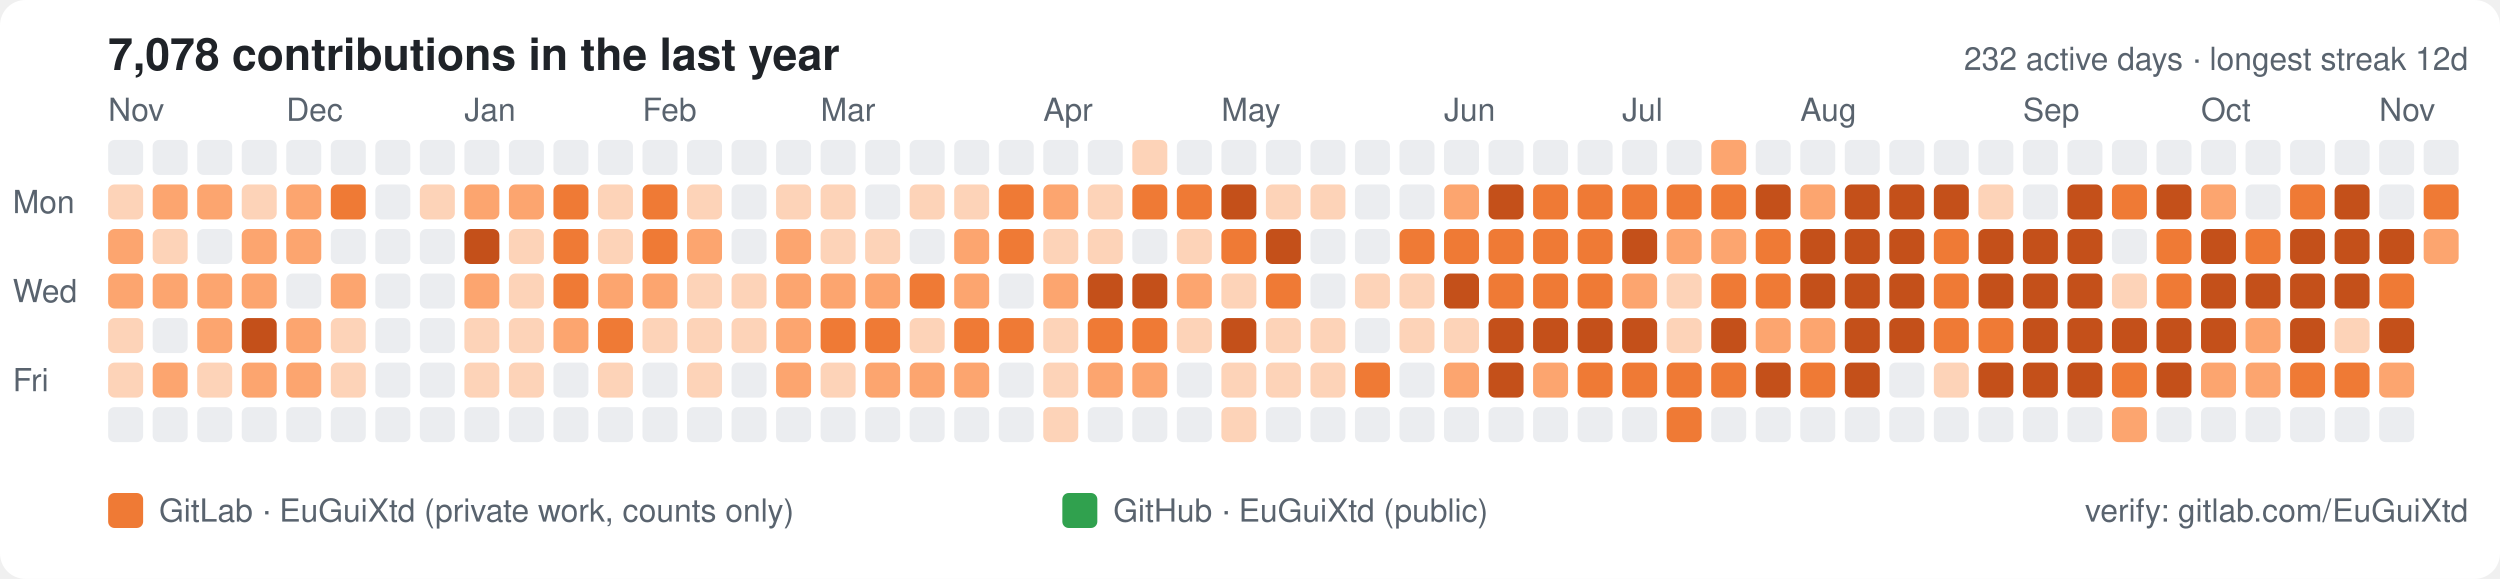
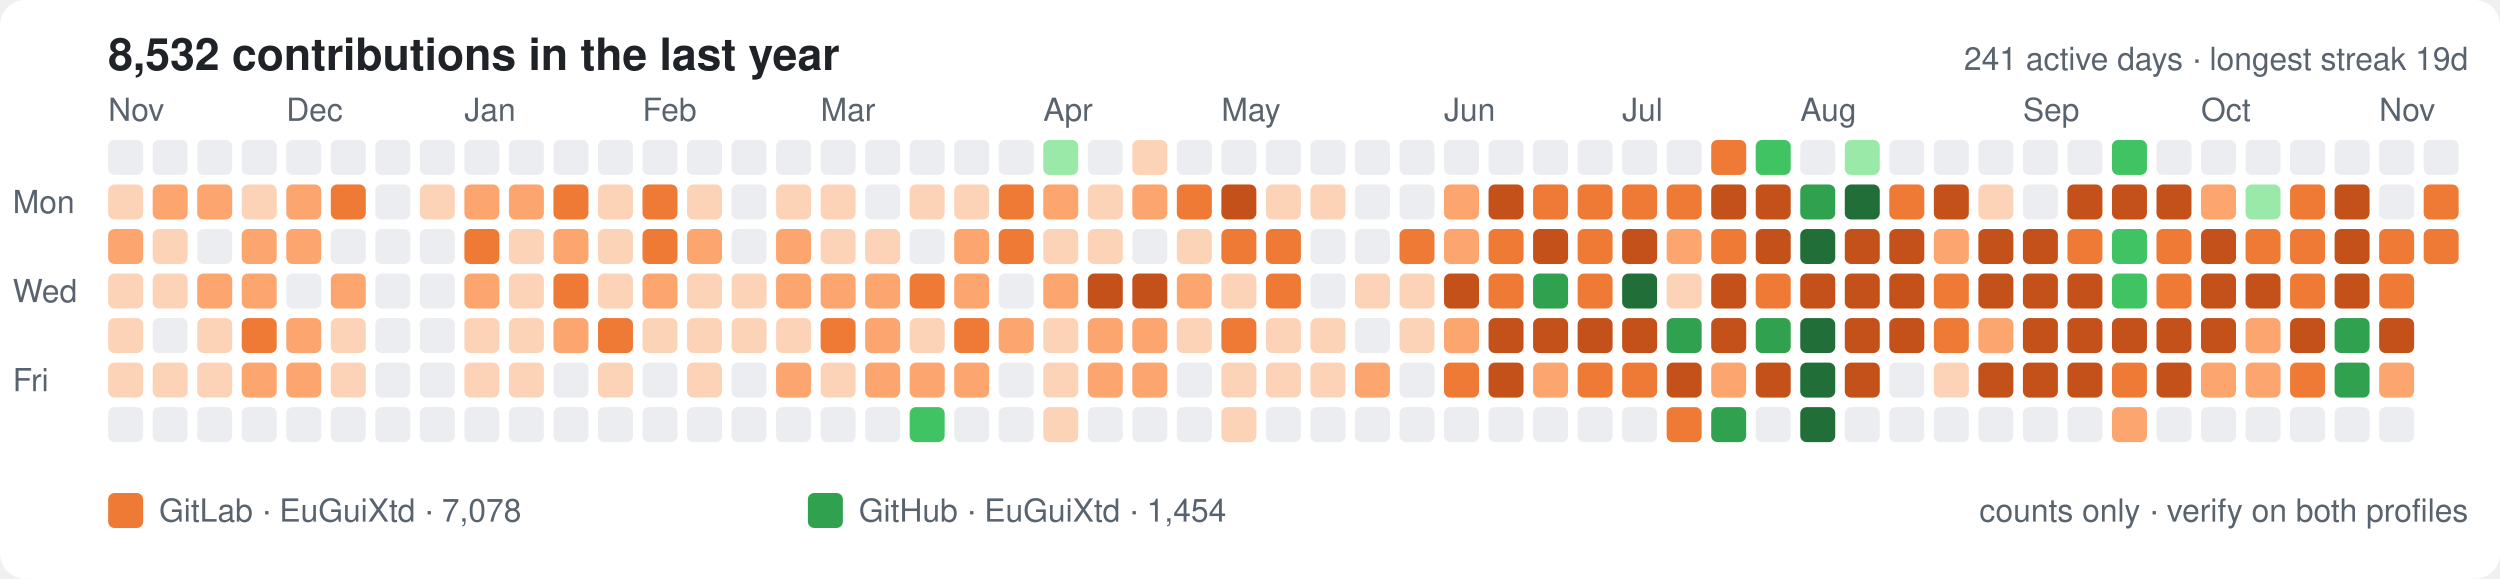
<svg xmlns="http://www.w3.org/2000/svg" width="786" height="182" viewBox="0 0 786 182" role="img" aria-labelledby="t d">
  <style>text{font-family:-apple-system, BlinkMacSystemFont, 'Segoe UI', Helvetica, Arial, sans-serif;fill:#59636e;font-size:10px}.h{fill:#1f2328;font-size:14px;font-weight:600}</style>
  <rect width="100%" height="100%" rx="8" fill="#ffffff" />
-   <text x="34" y="22" class="h">7,078 contributions in the last year</text>
-   <text x="776" y="22" text-anchor="end">232 active days · longest streak 12d</text>
+   <text x="34" y="22" class="h">8,532 contributions in the last year</text>
+   <text x="776" y="22" text-anchor="end">241 active days · longest streak 19d</text>
  <text x="34" y="38" class="m">Nov</text>
  <text x="90" y="38" class="m">Dec</text>
  <text x="146" y="38" class="m">Jan</text>
  <text x="202" y="38" class="m">Feb</text>
  <text x="258" y="38" class="m">Mar</text>
  <text x="328" y="38" class="m">Apr</text>
  <text x="384" y="38" class="m">May</text>
  <text x="454" y="38" class="m">Jun</text>
  <text x="510" y="38" class="m">Jul</text>
  <text x="566" y="38" class="m">Aug</text>
  <text x="636" y="38" class="m">Sep</text>
  <text x="692" y="38" class="m">Oct</text>
  <text x="748" y="38" class="m">Nov</text>
  <text x="4" y="67">Mon</text>
  <text x="4" y="95">Wed</text>
  <text x="4" y="123">Fri</text>
  <rect x="34" y="44" width="11" height="11" rx="2" fill="#ebedf0" />
  <rect x="34" y="58" width="11" height="11" rx="2" fill="#fdd3b8" />
  <rect x="34" y="72" width="11" height="11" rx="2" fill="#fca56f" />
-   <rect x="34" y="86" width="11" height="11" rx="2" fill="#fca56f" />
+   <rect x="34" y="86" width="11" height="11" rx="2" fill="#fdd3b8" />
  <rect x="34" y="100" width="11" height="11" rx="2" fill="#fdd3b8" />
  <rect x="34" y="114" width="11" height="11" rx="2" fill="#fdd3b8" />
  <rect x="34" y="128" width="11" height="11" rx="2" fill="#ebedf0" />
  <rect x="48" y="44" width="11" height="11" rx="2" fill="#ebedf0" />
  <rect x="48" y="58" width="11" height="11" rx="2" fill="#fca56f" />
  <rect x="48" y="72" width="11" height="11" rx="2" fill="#fdd3b8" />
-   <rect x="48" y="86" width="11" height="11" rx="2" fill="#fca56f" />
+   <rect x="48" y="86" width="11" height="11" rx="2" fill="#fdd3b8" />
  <rect x="48" y="100" width="11" height="11" rx="2" fill="#ebedf0" />
-   <rect x="48" y="114" width="11" height="11" rx="2" fill="#fca56f" />
+   <rect x="48" y="114" width="11" height="11" rx="2" fill="#fdd3b8" />
  <rect x="48" y="128" width="11" height="11" rx="2" fill="#ebedf0" />
  <rect x="62" y="44" width="11" height="11" rx="2" fill="#ebedf0" />
  <rect x="62" y="58" width="11" height="11" rx="2" fill="#fca56f" />
  <rect x="62" y="72" width="11" height="11" rx="2" fill="#ebedf0" />
  <rect x="62" y="86" width="11" height="11" rx="2" fill="#fca56f" />
-   <rect x="62" y="100" width="11" height="11" rx="2" fill="#fca56f" />
+   <rect x="62" y="100" width="11" height="11" rx="2" fill="#fdd3b8" />
  <rect x="62" y="114" width="11" height="11" rx="2" fill="#fdd3b8" />
  <rect x="62" y="128" width="11" height="11" rx="2" fill="#ebedf0" />
  <rect x="76" y="44" width="11" height="11" rx="2" fill="#ebedf0" />
  <rect x="76" y="58" width="11" height="11" rx="2" fill="#fdd3b8" />
  <rect x="76" y="72" width="11" height="11" rx="2" fill="#fca56f" />
  <rect x="76" y="86" width="11" height="11" rx="2" fill="#fca56f" />
-   <rect x="76" y="100" width="11" height="11" rx="2" fill="#c4501a" />
+   <rect x="76" y="100" width="11" height="11" rx="2" fill="#ef7a35" />
  <rect x="76" y="114" width="11" height="11" rx="2" fill="#fca56f" />
  <rect x="76" y="128" width="11" height="11" rx="2" fill="#ebedf0" />
  <rect x="90" y="44" width="11" height="11" rx="2" fill="#ebedf0" />
  <rect x="90" y="58" width="11" height="11" rx="2" fill="#fca56f" />
  <rect x="90" y="72" width="11" height="11" rx="2" fill="#fca56f" />
  <rect x="90" y="86" width="11" height="11" rx="2" fill="#ebedf0" />
  <rect x="90" y="100" width="11" height="11" rx="2" fill="#fca56f" />
  <rect x="90" y="114" width="11" height="11" rx="2" fill="#fca56f" />
  <rect x="90" y="128" width="11" height="11" rx="2" fill="#ebedf0" />
  <rect x="104" y="44" width="11" height="11" rx="2" fill="#ebedf0" />
  <rect x="104" y="58" width="11" height="11" rx="2" fill="#ef7a35" />
  <rect x="104" y="72" width="11" height="11" rx="2" fill="#ebedf0" />
  <rect x="104" y="86" width="11" height="11" rx="2" fill="#fca56f" />
  <rect x="104" y="100" width="11" height="11" rx="2" fill="#fdd3b8" />
  <rect x="104" y="114" width="11" height="11" rx="2" fill="#fdd3b8" />
  <rect x="104" y="128" width="11" height="11" rx="2" fill="#ebedf0" />
  <rect x="118" y="44" width="11" height="11" rx="2" fill="#ebedf0" />
  <rect x="118" y="58" width="11" height="11" rx="2" fill="#ebedf0" />
  <rect x="118" y="72" width="11" height="11" rx="2" fill="#ebedf0" />
  <rect x="118" y="86" width="11" height="11" rx="2" fill="#ebedf0" />
  <rect x="118" y="100" width="11" height="11" rx="2" fill="#ebedf0" />
  <rect x="118" y="114" width="11" height="11" rx="2" fill="#ebedf0" />
  <rect x="118" y="128" width="11" height="11" rx="2" fill="#ebedf0" />
  <rect x="132" y="44" width="11" height="11" rx="2" fill="#ebedf0" />
  <rect x="132" y="58" width="11" height="11" rx="2" fill="#fdd3b8" />
  <rect x="132" y="72" width="11" height="11" rx="2" fill="#ebedf0" />
  <rect x="132" y="86" width="11" height="11" rx="2" fill="#ebedf0" />
  <rect x="132" y="100" width="11" height="11" rx="2" fill="#ebedf0" />
  <rect x="132" y="114" width="11" height="11" rx="2" fill="#ebedf0" />
  <rect x="132" y="128" width="11" height="11" rx="2" fill="#ebedf0" />
  <rect x="146" y="44" width="11" height="11" rx="2" fill="#ebedf0" />
  <rect x="146" y="58" width="11" height="11" rx="2" fill="#fca56f" />
-   <rect x="146" y="72" width="11" height="11" rx="2" fill="#c4501a" />
+   <rect x="146" y="72" width="11" height="11" rx="2" fill="#ef7a35" />
  <rect x="146" y="86" width="11" height="11" rx="2" fill="#fca56f" />
  <rect x="146" y="100" width="11" height="11" rx="2" fill="#fdd3b8" />
  <rect x="146" y="114" width="11" height="11" rx="2" fill="#fdd3b8" />
  <rect x="146" y="128" width="11" height="11" rx="2" fill="#ebedf0" />
  <rect x="160" y="44" width="11" height="11" rx="2" fill="#ebedf0" />
  <rect x="160" y="58" width="11" height="11" rx="2" fill="#fca56f" />
  <rect x="160" y="72" width="11" height="11" rx="2" fill="#fdd3b8" />
  <rect x="160" y="86" width="11" height="11" rx="2" fill="#fdd3b8" />
  <rect x="160" y="100" width="11" height="11" rx="2" fill="#fdd3b8" />
  <rect x="160" y="114" width="11" height="11" rx="2" fill="#fdd3b8" />
  <rect x="160" y="128" width="11" height="11" rx="2" fill="#ebedf0" />
  <rect x="174" y="44" width="11" height="11" rx="2" fill="#ebedf0" />
  <rect x="174" y="58" width="11" height="11" rx="2" fill="#ef7a35" />
-   <rect x="174" y="72" width="11" height="11" rx="2" fill="#ef7a35" />
+   <rect x="174" y="72" width="11" height="11" rx="2" fill="#fca56f" />
  <rect x="174" y="86" width="11" height="11" rx="2" fill="#ef7a35" />
  <rect x="174" y="100" width="11" height="11" rx="2" fill="#fca56f" />
  <rect x="174" y="114" width="11" height="11" rx="2" fill="#ebedf0" />
  <rect x="174" y="128" width="11" height="11" rx="2" fill="#ebedf0" />
  <rect x="188" y="44" width="11" height="11" rx="2" fill="#ebedf0" />
  <rect x="188" y="58" width="11" height="11" rx="2" fill="#fdd3b8" />
  <rect x="188" y="72" width="11" height="11" rx="2" fill="#fdd3b8" />
-   <rect x="188" y="86" width="11" height="11" rx="2" fill="#fca56f" />
+   <rect x="188" y="86" width="11" height="11" rx="2" fill="#fdd3b8" />
  <rect x="188" y="100" width="11" height="11" rx="2" fill="#ef7a35" />
  <rect x="188" y="114" width="11" height="11" rx="2" fill="#fdd3b8" />
  <rect x="188" y="128" width="11" height="11" rx="2" fill="#ebedf0" />
  <rect x="202" y="44" width="11" height="11" rx="2" fill="#ebedf0" />
  <rect x="202" y="58" width="11" height="11" rx="2" fill="#ef7a35" />
  <rect x="202" y="72" width="11" height="11" rx="2" fill="#ef7a35" />
  <rect x="202" y="86" width="11" height="11" rx="2" fill="#fca56f" />
  <rect x="202" y="100" width="11" height="11" rx="2" fill="#fdd3b8" />
  <rect x="202" y="114" width="11" height="11" rx="2" fill="#ebedf0" />
  <rect x="202" y="128" width="11" height="11" rx="2" fill="#ebedf0" />
  <rect x="216" y="44" width="11" height="11" rx="2" fill="#ebedf0" />
  <rect x="216" y="58" width="11" height="11" rx="2" fill="#fdd3b8" />
  <rect x="216" y="72" width="11" height="11" rx="2" fill="#fca56f" />
  <rect x="216" y="86" width="11" height="11" rx="2" fill="#fdd3b8" />
  <rect x="216" y="100" width="11" height="11" rx="2" fill="#fdd3b8" />
  <rect x="216" y="114" width="11" height="11" rx="2" fill="#fdd3b8" />
  <rect x="216" y="128" width="11" height="11" rx="2" fill="#ebedf0" />
  <rect x="230" y="44" width="11" height="11" rx="2" fill="#ebedf0" />
  <rect x="230" y="58" width="11" height="11" rx="2" fill="#ebedf0" />
  <rect x="230" y="72" width="11" height="11" rx="2" fill="#ebedf0" />
  <rect x="230" y="86" width="11" height="11" rx="2" fill="#fdd3b8" />
  <rect x="230" y="100" width="11" height="11" rx="2" fill="#fdd3b8" />
  <rect x="230" y="114" width="11" height="11" rx="2" fill="#ebedf0" />
  <rect x="230" y="128" width="11" height="11" rx="2" fill="#ebedf0" />
  <rect x="244" y="44" width="11" height="11" rx="2" fill="#ebedf0" />
  <rect x="244" y="58" width="11" height="11" rx="2" fill="#fdd3b8" />
  <rect x="244" y="72" width="11" height="11" rx="2" fill="#fca56f" />
  <rect x="244" y="86" width="11" height="11" rx="2" fill="#fca56f" />
-   <rect x="244" y="100" width="11" height="11" rx="2" fill="#fca56f" />
+   <rect x="244" y="100" width="11" height="11" rx="2" fill="#fdd3b8" />
  <rect x="244" y="114" width="11" height="11" rx="2" fill="#fca56f" />
  <rect x="244" y="128" width="11" height="11" rx="2" fill="#ebedf0" />
  <rect x="258" y="44" width="11" height="11" rx="2" fill="#ebedf0" />
  <rect x="258" y="58" width="11" height="11" rx="2" fill="#fdd3b8" />
  <rect x="258" y="72" width="11" height="11" rx="2" fill="#fdd3b8" />
  <rect x="258" y="86" width="11" height="11" rx="2" fill="#fca56f" />
  <rect x="258" y="100" width="11" height="11" rx="2" fill="#ef7a35" />
  <rect x="258" y="114" width="11" height="11" rx="2" fill="#fdd3b8" />
  <rect x="258" y="128" width="11" height="11" rx="2" fill="#ebedf0" />
  <rect x="272" y="44" width="11" height="11" rx="2" fill="#ebedf0" />
  <rect x="272" y="58" width="11" height="11" rx="2" fill="#ebedf0" />
  <rect x="272" y="72" width="11" height="11" rx="2" fill="#fdd3b8" />
  <rect x="272" y="86" width="11" height="11" rx="2" fill="#fca56f" />
-   <rect x="272" y="100" width="11" height="11" rx="2" fill="#ef7a35" />
+   <rect x="272" y="100" width="11" height="11" rx="2" fill="#fca56f" />
  <rect x="272" y="114" width="11" height="11" rx="2" fill="#fca56f" />
  <rect x="272" y="128" width="11" height="11" rx="2" fill="#ebedf0" />
  <rect x="286" y="44" width="11" height="11" rx="2" fill="#ebedf0" />
  <rect x="286" y="58" width="11" height="11" rx="2" fill="#fdd3b8" />
  <rect x="286" y="72" width="11" height="11" rx="2" fill="#ebedf0" />
  <rect x="286" y="86" width="11" height="11" rx="2" fill="#ef7a35" />
  <rect x="286" y="100" width="11" height="11" rx="2" fill="#fdd3b8" />
  <rect x="286" y="114" width="11" height="11" rx="2" fill="#fca56f" />
-   <rect x="286" y="128" width="11" height="11" rx="2" fill="#ebedf0" />
+   <rect x="286" y="128" width="11" height="11" rx="2" fill="#40c463" />
  <rect x="300" y="44" width="11" height="11" rx="2" fill="#ebedf0" />
  <rect x="300" y="58" width="11" height="11" rx="2" fill="#fdd3b8" />
  <rect x="300" y="72" width="11" height="11" rx="2" fill="#fca56f" />
  <rect x="300" y="86" width="11" height="11" rx="2" fill="#fca56f" />
  <rect x="300" y="100" width="11" height="11" rx="2" fill="#ef7a35" />
  <rect x="300" y="114" width="11" height="11" rx="2" fill="#fca56f" />
  <rect x="300" y="128" width="11" height="11" rx="2" fill="#ebedf0" />
  <rect x="314" y="44" width="11" height="11" rx="2" fill="#ebedf0" />
  <rect x="314" y="58" width="11" height="11" rx="2" fill="#ef7a35" />
  <rect x="314" y="72" width="11" height="11" rx="2" fill="#ef7a35" />
  <rect x="314" y="86" width="11" height="11" rx="2" fill="#ebedf0" />
-   <rect x="314" y="100" width="11" height="11" rx="2" fill="#ef7a35" />
+   <rect x="314" y="100" width="11" height="11" rx="2" fill="#fca56f" />
  <rect x="314" y="114" width="11" height="11" rx="2" fill="#ebedf0" />
  <rect x="314" y="128" width="11" height="11" rx="2" fill="#ebedf0" />
-   <rect x="328" y="44" width="11" height="11" rx="2" fill="#ebedf0" />
+   <rect x="328" y="44" width="11" height="11" rx="2" fill="#9be9a8" />
  <rect x="328" y="58" width="11" height="11" rx="2" fill="#fca56f" />
  <rect x="328" y="72" width="11" height="11" rx="2" fill="#fdd3b8" />
  <rect x="328" y="86" width="11" height="11" rx="2" fill="#fca56f" />
  <rect x="328" y="100" width="11" height="11" rx="2" fill="#fdd3b8" />
  <rect x="328" y="114" width="11" height="11" rx="2" fill="#fdd3b8" />
  <rect x="328" y="128" width="11" height="11" rx="2" fill="#fdd3b8" />
  <rect x="342" y="44" width="11" height="11" rx="2" fill="#ebedf0" />
  <rect x="342" y="58" width="11" height="11" rx="2" fill="#fdd3b8" />
  <rect x="342" y="72" width="11" height="11" rx="2" fill="#fdd3b8" />
  <rect x="342" y="86" width="11" height="11" rx="2" fill="#c4501a" />
-   <rect x="342" y="100" width="11" height="11" rx="2" fill="#ef7a35" />
+   <rect x="342" y="100" width="11" height="11" rx="2" fill="#fca56f" />
  <rect x="342" y="114" width="11" height="11" rx="2" fill="#fca56f" />
  <rect x="342" y="128" width="11" height="11" rx="2" fill="#ebedf0" />
  <rect x="356" y="44" width="11" height="11" rx="2" fill="#fdd3b8" />
-   <rect x="356" y="58" width="11" height="11" rx="2" fill="#ef7a35" />
+   <rect x="356" y="58" width="11" height="11" rx="2" fill="#fca56f" />
  <rect x="356" y="72" width="11" height="11" rx="2" fill="#ebedf0" />
  <rect x="356" y="86" width="11" height="11" rx="2" fill="#c4501a" />
-   <rect x="356" y="100" width="11" height="11" rx="2" fill="#ef7a35" />
+   <rect x="356" y="100" width="11" height="11" rx="2" fill="#fca56f" />
  <rect x="356" y="114" width="11" height="11" rx="2" fill="#fca56f" />
  <rect x="356" y="128" width="11" height="11" rx="2" fill="#ebedf0" />
  <rect x="370" y="44" width="11" height="11" rx="2" fill="#ebedf0" />
  <rect x="370" y="58" width="11" height="11" rx="2" fill="#ef7a35" />
  <rect x="370" y="72" width="11" height="11" rx="2" fill="#fdd3b8" />
  <rect x="370" y="86" width="11" height="11" rx="2" fill="#fca56f" />
  <rect x="370" y="100" width="11" height="11" rx="2" fill="#fdd3b8" />
  <rect x="370" y="114" width="11" height="11" rx="2" fill="#ebedf0" />
  <rect x="370" y="128" width="11" height="11" rx="2" fill="#ebedf0" />
  <rect x="384" y="44" width="11" height="11" rx="2" fill="#ebedf0" />
  <rect x="384" y="58" width="11" height="11" rx="2" fill="#c4501a" />
  <rect x="384" y="72" width="11" height="11" rx="2" fill="#ef7a35" />
  <rect x="384" y="86" width="11" height="11" rx="2" fill="#fdd3b8" />
-   <rect x="384" y="100" width="11" height="11" rx="2" fill="#c4501a" />
+   <rect x="384" y="100" width="11" height="11" rx="2" fill="#ef7a35" />
  <rect x="384" y="114" width="11" height="11" rx="2" fill="#fdd3b8" />
  <rect x="384" y="128" width="11" height="11" rx="2" fill="#fdd3b8" />
  <rect x="398" y="44" width="11" height="11" rx="2" fill="#ebedf0" />
  <rect x="398" y="58" width="11" height="11" rx="2" fill="#fdd3b8" />
-   <rect x="398" y="72" width="11" height="11" rx="2" fill="#c4501a" />
+   <rect x="398" y="72" width="11" height="11" rx="2" fill="#ef7a35" />
  <rect x="398" y="86" width="11" height="11" rx="2" fill="#ef7a35" />
  <rect x="398" y="100" width="11" height="11" rx="2" fill="#fdd3b8" />
  <rect x="398" y="114" width="11" height="11" rx="2" fill="#fdd3b8" />
  <rect x="398" y="128" width="11" height="11" rx="2" fill="#ebedf0" />
  <rect x="412" y="44" width="11" height="11" rx="2" fill="#ebedf0" />
  <rect x="412" y="58" width="11" height="11" rx="2" fill="#fdd3b8" />
  <rect x="412" y="72" width="11" height="11" rx="2" fill="#ebedf0" />
  <rect x="412" y="86" width="11" height="11" rx="2" fill="#ebedf0" />
  <rect x="412" y="100" width="11" height="11" rx="2" fill="#fdd3b8" />
  <rect x="412" y="114" width="11" height="11" rx="2" fill="#fdd3b8" />
  <rect x="412" y="128" width="11" height="11" rx="2" fill="#ebedf0" />
  <rect x="426" y="44" width="11" height="11" rx="2" fill="#ebedf0" />
  <rect x="426" y="58" width="11" height="11" rx="2" fill="#ebedf0" />
  <rect x="426" y="72" width="11" height="11" rx="2" fill="#ebedf0" />
  <rect x="426" y="86" width="11" height="11" rx="2" fill="#fdd3b8" />
  <rect x="426" y="100" width="11" height="11" rx="2" fill="#ebedf0" />
-   <rect x="426" y="114" width="11" height="11" rx="2" fill="#ef7a35" />
+   <rect x="426" y="114" width="11" height="11" rx="2" fill="#fca56f" />
  <rect x="426" y="128" width="11" height="11" rx="2" fill="#ebedf0" />
  <rect x="440" y="44" width="11" height="11" rx="2" fill="#ebedf0" />
  <rect x="440" y="58" width="11" height="11" rx="2" fill="#ebedf0" />
  <rect x="440" y="72" width="11" height="11" rx="2" fill="#ef7a35" />
  <rect x="440" y="86" width="11" height="11" rx="2" fill="#fdd3b8" />
  <rect x="440" y="100" width="11" height="11" rx="2" fill="#fdd3b8" />
  <rect x="440" y="114" width="11" height="11" rx="2" fill="#ebedf0" />
  <rect x="440" y="128" width="11" height="11" rx="2" fill="#ebedf0" />
  <rect x="454" y="44" width="11" height="11" rx="2" fill="#ebedf0" />
  <rect x="454" y="58" width="11" height="11" rx="2" fill="#fca56f" />
-   <rect x="454" y="72" width="11" height="11" rx="2" fill="#ef7a35" />
+   <rect x="454" y="72" width="11" height="11" rx="2" fill="#fca56f" />
  <rect x="454" y="86" width="11" height="11" rx="2" fill="#c4501a" />
-   <rect x="454" y="100" width="11" height="11" rx="2" fill="#fdd3b8" />
-   <rect x="454" y="114" width="11" height="11" rx="2" fill="#fca56f" />
+   <rect x="454" y="100" width="11" height="11" rx="2" fill="#fca56f" />
+   <rect x="454" y="114" width="11" height="11" rx="2" fill="#ef7a35" />
  <rect x="454" y="128" width="11" height="11" rx="2" fill="#ebedf0" />
  <rect x="468" y="44" width="11" height="11" rx="2" fill="#ebedf0" />
  <rect x="468" y="58" width="11" height="11" rx="2" fill="#c4501a" />
  <rect x="468" y="72" width="11" height="11" rx="2" fill="#ef7a35" />
  <rect x="468" y="86" width="11" height="11" rx="2" fill="#ef7a35" />
  <rect x="468" y="100" width="11" height="11" rx="2" fill="#c4501a" />
  <rect x="468" y="114" width="11" height="11" rx="2" fill="#c4501a" />
  <rect x="468" y="128" width="11" height="11" rx="2" fill="#ebedf0" />
  <rect x="482" y="44" width="11" height="11" rx="2" fill="#ebedf0" />
  <rect x="482" y="58" width="11" height="11" rx="2" fill="#ef7a35" />
-   <rect x="482" y="72" width="11" height="11" rx="2" fill="#ef7a35" />
-   <rect x="482" y="86" width="11" height="11" rx="2" fill="#ef7a35" />
+   <rect x="482" y="72" width="11" height="11" rx="2" fill="#c4501a" />
+   <rect x="482" y="86" width="11" height="11" rx="2" fill="#30a14e" />
  <rect x="482" y="100" width="11" height="11" rx="2" fill="#c4501a" />
  <rect x="482" y="114" width="11" height="11" rx="2" fill="#fca56f" />
  <rect x="482" y="128" width="11" height="11" rx="2" fill="#ebedf0" />
  <rect x="496" y="44" width="11" height="11" rx="2" fill="#ebedf0" />
  <rect x="496" y="58" width="11" height="11" rx="2" fill="#ef7a35" />
  <rect x="496" y="72" width="11" height="11" rx="2" fill="#ef7a35" />
  <rect x="496" y="86" width="11" height="11" rx="2" fill="#ef7a35" />
  <rect x="496" y="100" width="11" height="11" rx="2" fill="#c4501a" />
  <rect x="496" y="114" width="11" height="11" rx="2" fill="#ef7a35" />
  <rect x="496" y="128" width="11" height="11" rx="2" fill="#ebedf0" />
  <rect x="510" y="44" width="11" height="11" rx="2" fill="#ebedf0" />
  <rect x="510" y="58" width="11" height="11" rx="2" fill="#ef7a35" />
  <rect x="510" y="72" width="11" height="11" rx="2" fill="#c4501a" />
-   <rect x="510" y="86" width="11" height="11" rx="2" fill="#fca56f" />
+   <rect x="510" y="86" width="11" height="11" rx="2" fill="#216e39" />
  <rect x="510" y="100" width="11" height="11" rx="2" fill="#c4501a" />
  <rect x="510" y="114" width="11" height="11" rx="2" fill="#ef7a35" />
  <rect x="510" y="128" width="11" height="11" rx="2" fill="#ebedf0" />
  <rect x="524" y="44" width="11" height="11" rx="2" fill="#ebedf0" />
  <rect x="524" y="58" width="11" height="11" rx="2" fill="#ef7a35" />
  <rect x="524" y="72" width="11" height="11" rx="2" fill="#fca56f" />
  <rect x="524" y="86" width="11" height="11" rx="2" fill="#fdd3b8" />
-   <rect x="524" y="100" width="11" height="11" rx="2" fill="#fdd3b8" />
-   <rect x="524" y="114" width="11" height="11" rx="2" fill="#ef7a35" />
+   <rect x="524" y="100" width="11" height="11" rx="2" fill="#30a14e" />
+   <rect x="524" y="114" width="11" height="11" rx="2" fill="#c4501a" />
  <rect x="524" y="128" width="11" height="11" rx="2" fill="#ef7a35" />
-   <rect x="538" y="44" width="11" height="11" rx="2" fill="#fca56f" />
-   <rect x="538" y="58" width="11" height="11" rx="2" fill="#ef7a35" />
-   <rect x="538" y="72" width="11" height="11" rx="2" fill="#fca56f" />
-   <rect x="538" y="86" width="11" height="11" rx="2" fill="#ef7a35" />
+   <rect x="538" y="44" width="11" height="11" rx="2" fill="#ef7a35" />
+   <rect x="538" y="58" width="11" height="11" rx="2" fill="#c4501a" />
+   <rect x="538" y="72" width="11" height="11" rx="2" fill="#ef7a35" />
+   <rect x="538" y="86" width="11" height="11" rx="2" fill="#c4501a" />
  <rect x="538" y="100" width="11" height="11" rx="2" fill="#c4501a" />
-   <rect x="538" y="114" width="11" height="11" rx="2" fill="#ef7a35" />
-   <rect x="538" y="128" width="11" height="11" rx="2" fill="#ebedf0" />
-   <rect x="552" y="44" width="11" height="11" rx="2" fill="#ebedf0" />
+   <rect x="538" y="114" width="11" height="11" rx="2" fill="#fca56f" />
+   <rect x="538" y="128" width="11" height="11" rx="2" fill="#30a14e" />
+   <rect x="552" y="44" width="11" height="11" rx="2" fill="#40c463" />
  <rect x="552" y="58" width="11" height="11" rx="2" fill="#c4501a" />
-   <rect x="552" y="72" width="11" height="11" rx="2" fill="#ef7a35" />
+   <rect x="552" y="72" width="11" height="11" rx="2" fill="#c4501a" />
  <rect x="552" y="86" width="11" height="11" rx="2" fill="#ef7a35" />
-   <rect x="552" y="100" width="11" height="11" rx="2" fill="#fca56f" />
+   <rect x="552" y="100" width="11" height="11" rx="2" fill="#30a14e" />
  <rect x="552" y="114" width="11" height="11" rx="2" fill="#c4501a" />
  <rect x="552" y="128" width="11" height="11" rx="2" fill="#ebedf0" />
  <rect x="566" y="44" width="11" height="11" rx="2" fill="#ebedf0" />
-   <rect x="566" y="58" width="11" height="11" rx="2" fill="#fca56f" />
-   <rect x="566" y="72" width="11" height="11" rx="2" fill="#c4501a" />
+   <rect x="566" y="58" width="11" height="11" rx="2" fill="#30a14e" />
+   <rect x="566" y="72" width="11" height="11" rx="2" fill="#216e39" />
  <rect x="566" y="86" width="11" height="11" rx="2" fill="#c4501a" />
-   <rect x="566" y="100" width="11" height="11" rx="2" fill="#fca56f" />
-   <rect x="566" y="114" width="11" height="11" rx="2" fill="#ef7a35" />
-   <rect x="566" y="128" width="11" height="11" rx="2" fill="#ebedf0" />
-   <rect x="580" y="44" width="11" height="11" rx="2" fill="#ebedf0" />
-   <rect x="580" y="58" width="11" height="11" rx="2" fill="#c4501a" />
+   <rect x="566" y="100" width="11" height="11" rx="2" fill="#216e39" />
+   <rect x="566" y="114" width="11" height="11" rx="2" fill="#216e39" />
+   <rect x="566" y="128" width="11" height="11" rx="2" fill="#216e39" />
+   <rect x="580" y="44" width="11" height="11" rx="2" fill="#9be9a8" />
+   <rect x="580" y="58" width="11" height="11" rx="2" fill="#216e39" />
  <rect x="580" y="72" width="11" height="11" rx="2" fill="#c4501a" />
  <rect x="580" y="86" width="11" height="11" rx="2" fill="#c4501a" />
  <rect x="580" y="100" width="11" height="11" rx="2" fill="#c4501a" />
  <rect x="580" y="114" width="11" height="11" rx="2" fill="#c4501a" />
  <rect x="580" y="128" width="11" height="11" rx="2" fill="#ebedf0" />
  <rect x="594" y="44" width="11" height="11" rx="2" fill="#ebedf0" />
-   <rect x="594" y="58" width="11" height="11" rx="2" fill="#c4501a" />
+   <rect x="594" y="58" width="11" height="11" rx="2" fill="#ef7a35" />
  <rect x="594" y="72" width="11" height="11" rx="2" fill="#c4501a" />
  <rect x="594" y="86" width="11" height="11" rx="2" fill="#c4501a" />
  <rect x="594" y="100" width="11" height="11" rx="2" fill="#c4501a" />
  <rect x="594" y="114" width="11" height="11" rx="2" fill="#ebedf0" />
  <rect x="594" y="128" width="11" height="11" rx="2" fill="#ebedf0" />
  <rect x="608" y="44" width="11" height="11" rx="2" fill="#ebedf0" />
  <rect x="608" y="58" width="11" height="11" rx="2" fill="#c4501a" />
-   <rect x="608" y="72" width="11" height="11" rx="2" fill="#ef7a35" />
+   <rect x="608" y="72" width="11" height="11" rx="2" fill="#fca56f" />
  <rect x="608" y="86" width="11" height="11" rx="2" fill="#ef7a35" />
  <rect x="608" y="100" width="11" height="11" rx="2" fill="#ef7a35" />
  <rect x="608" y="114" width="11" height="11" rx="2" fill="#fdd3b8" />
  <rect x="608" y="128" width="11" height="11" rx="2" fill="#ebedf0" />
  <rect x="622" y="44" width="11" height="11" rx="2" fill="#ebedf0" />
  <rect x="622" y="58" width="11" height="11" rx="2" fill="#fdd3b8" />
  <rect x="622" y="72" width="11" height="11" rx="2" fill="#c4501a" />
  <rect x="622" y="86" width="11" height="11" rx="2" fill="#c4501a" />
-   <rect x="622" y="100" width="11" height="11" rx="2" fill="#ef7a35" />
+   <rect x="622" y="100" width="11" height="11" rx="2" fill="#fca56f" />
  <rect x="622" y="114" width="11" height="11" rx="2" fill="#c4501a" />
  <rect x="622" y="128" width="11" height="11" rx="2" fill="#ebedf0" />
  <rect x="636" y="44" width="11" height="11" rx="2" fill="#ebedf0" />
  <rect x="636" y="58" width="11" height="11" rx="2" fill="#ebedf0" />
  <rect x="636" y="72" width="11" height="11" rx="2" fill="#c4501a" />
  <rect x="636" y="86" width="11" height="11" rx="2" fill="#c4501a" />
  <rect x="636" y="100" width="11" height="11" rx="2" fill="#c4501a" />
  <rect x="636" y="114" width="11" height="11" rx="2" fill="#c4501a" />
  <rect x="636" y="128" width="11" height="11" rx="2" fill="#ebedf0" />
  <rect x="650" y="44" width="11" height="11" rx="2" fill="#ebedf0" />
  <rect x="650" y="58" width="11" height="11" rx="2" fill="#c4501a" />
-   <rect x="650" y="72" width="11" height="11" rx="2" fill="#c4501a" />
+   <rect x="650" y="72" width="11" height="11" rx="2" fill="#ef7a35" />
  <rect x="650" y="86" width="11" height="11" rx="2" fill="#c4501a" />
  <rect x="650" y="100" width="11" height="11" rx="2" fill="#c4501a" />
  <rect x="650" y="114" width="11" height="11" rx="2" fill="#c4501a" />
  <rect x="650" y="128" width="11" height="11" rx="2" fill="#ebedf0" />
-   <rect x="664" y="44" width="11" height="11" rx="2" fill="#ebedf0" />
-   <rect x="664" y="58" width="11" height="11" rx="2" fill="#ef7a35" />
-   <rect x="664" y="72" width="11" height="11" rx="2" fill="#ebedf0" />
-   <rect x="664" y="86" width="11" height="11" rx="2" fill="#fdd3b8" />
+   <rect x="664" y="44" width="11" height="11" rx="2" fill="#40c463" />
+   <rect x="664" y="58" width="11" height="11" rx="2" fill="#c4501a" />
+   <rect x="664" y="72" width="11" height="11" rx="2" fill="#40c463" />
+   <rect x="664" y="86" width="11" height="11" rx="2" fill="#40c463" />
  <rect x="664" y="100" width="11" height="11" rx="2" fill="#c4501a" />
  <rect x="664" y="114" width="11" height="11" rx="2" fill="#ef7a35" />
  <rect x="664" y="128" width="11" height="11" rx="2" fill="#fca56f" />
  <rect x="678" y="44" width="11" height="11" rx="2" fill="#ebedf0" />
  <rect x="678" y="58" width="11" height="11" rx="2" fill="#c4501a" />
  <rect x="678" y="72" width="11" height="11" rx="2" fill="#ef7a35" />
  <rect x="678" y="86" width="11" height="11" rx="2" fill="#ef7a35" />
  <rect x="678" y="100" width="11" height="11" rx="2" fill="#c4501a" />
  <rect x="678" y="114" width="11" height="11" rx="2" fill="#c4501a" />
  <rect x="678" y="128" width="11" height="11" rx="2" fill="#ebedf0" />
  <rect x="692" y="44" width="11" height="11" rx="2" fill="#ebedf0" />
  <rect x="692" y="58" width="11" height="11" rx="2" fill="#fca56f" />
  <rect x="692" y="72" width="11" height="11" rx="2" fill="#c4501a" />
  <rect x="692" y="86" width="11" height="11" rx="2" fill="#c4501a" />
  <rect x="692" y="100" width="11" height="11" rx="2" fill="#c4501a" />
  <rect x="692" y="114" width="11" height="11" rx="2" fill="#fca56f" />
  <rect x="692" y="128" width="11" height="11" rx="2" fill="#ebedf0" />
  <rect x="706" y="44" width="11" height="11" rx="2" fill="#ebedf0" />
-   <rect x="706" y="58" width="11" height="11" rx="2" fill="#ebedf0" />
+   <rect x="706" y="58" width="11" height="11" rx="2" fill="#9be9a8" />
  <rect x="706" y="72" width="11" height="11" rx="2" fill="#ef7a35" />
  <rect x="706" y="86" width="11" height="11" rx="2" fill="#c4501a" />
  <rect x="706" y="100" width="11" height="11" rx="2" fill="#fca56f" />
  <rect x="706" y="114" width="11" height="11" rx="2" fill="#fca56f" />
  <rect x="706" y="128" width="11" height="11" rx="2" fill="#ebedf0" />
  <rect x="720" y="44" width="11" height="11" rx="2" fill="#ebedf0" />
  <rect x="720" y="58" width="11" height="11" rx="2" fill="#ef7a35" />
-   <rect x="720" y="72" width="11" height="11" rx="2" fill="#c4501a" />
-   <rect x="720" y="86" width="11" height="11" rx="2" fill="#c4501a" />
+   <rect x="720" y="72" width="11" height="11" rx="2" fill="#ef7a35" />
+   <rect x="720" y="86" width="11" height="11" rx="2" fill="#ef7a35" />
  <rect x="720" y="100" width="11" height="11" rx="2" fill="#c4501a" />
  <rect x="720" y="114" width="11" height="11" rx="2" fill="#ef7a35" />
  <rect x="720" y="128" width="11" height="11" rx="2" fill="#ebedf0" />
  <rect x="734" y="44" width="11" height="11" rx="2" fill="#ebedf0" />
  <rect x="734" y="58" width="11" height="11" rx="2" fill="#c4501a" />
  <rect x="734" y="72" width="11" height="11" rx="2" fill="#c4501a" />
  <rect x="734" y="86" width="11" height="11" rx="2" fill="#c4501a" />
-   <rect x="734" y="100" width="11" height="11" rx="2" fill="#fdd3b8" />
-   <rect x="734" y="114" width="11" height="11" rx="2" fill="#ef7a35" />
+   <rect x="734" y="100" width="11" height="11" rx="2" fill="#30a14e" />
+   <rect x="734" y="114" width="11" height="11" rx="2" fill="#30a14e" />
  <rect x="734" y="128" width="11" height="11" rx="2" fill="#ebedf0" />
  <rect x="748" y="44" width="11" height="11" rx="2" fill="#ebedf0" />
  <rect x="748" y="58" width="11" height="11" rx="2" fill="#ebedf0" />
-   <rect x="748" y="72" width="11" height="11" rx="2" fill="#c4501a" />
+   <rect x="748" y="72" width="11" height="11" rx="2" fill="#ef7a35" />
  <rect x="748" y="86" width="11" height="11" rx="2" fill="#ef7a35" />
  <rect x="748" y="100" width="11" height="11" rx="2" fill="#c4501a" />
  <rect x="748" y="114" width="11" height="11" rx="2" fill="#fca56f" />
  <rect x="748" y="128" width="11" height="11" rx="2" fill="#ebedf0" />
  <rect x="762" y="44" width="11" height="11" rx="2" fill="#ebedf0" />
  <rect x="762" y="58" width="11" height="11" rx="2" fill="#ef7a35" />
-   <rect x="762" y="72" width="11" height="11" rx="2" fill="#fca56f" />
+   <rect x="762" y="72" width="11" height="11" rx="2" fill="#ef7a35" />
  <rect x="34" y="155" width="11" height="11" rx="2" fill="#ef7a35" />
-   <text x="50" y="164" class="m">GitLab · EuGuiXtd (private work, counts only)</text>
-   <rect x="334" y="155" width="11" height="11" rx="2" fill="#30a14e" />
-   <text x="350" y="164" class="m">GitHub · EuGuiXtd (public)</text>
-   <text x="776" y="164" text-anchor="end">verify: gitlab.com/EuGuiXtd</text>
+   <text x="50" y="164" class="m">GitLab · EuGuiXtd · 7,078</text>
+   <rect x="254" y="155" width="11" height="11" rx="2" fill="#30a14e" />
+   <text x="270" y="164" class="m">GitHub · EuGuiXtd · 1,454</text>
+   <text x="776" y="164" text-anchor="end">counts only · verify on both profiles</text>
</svg>
